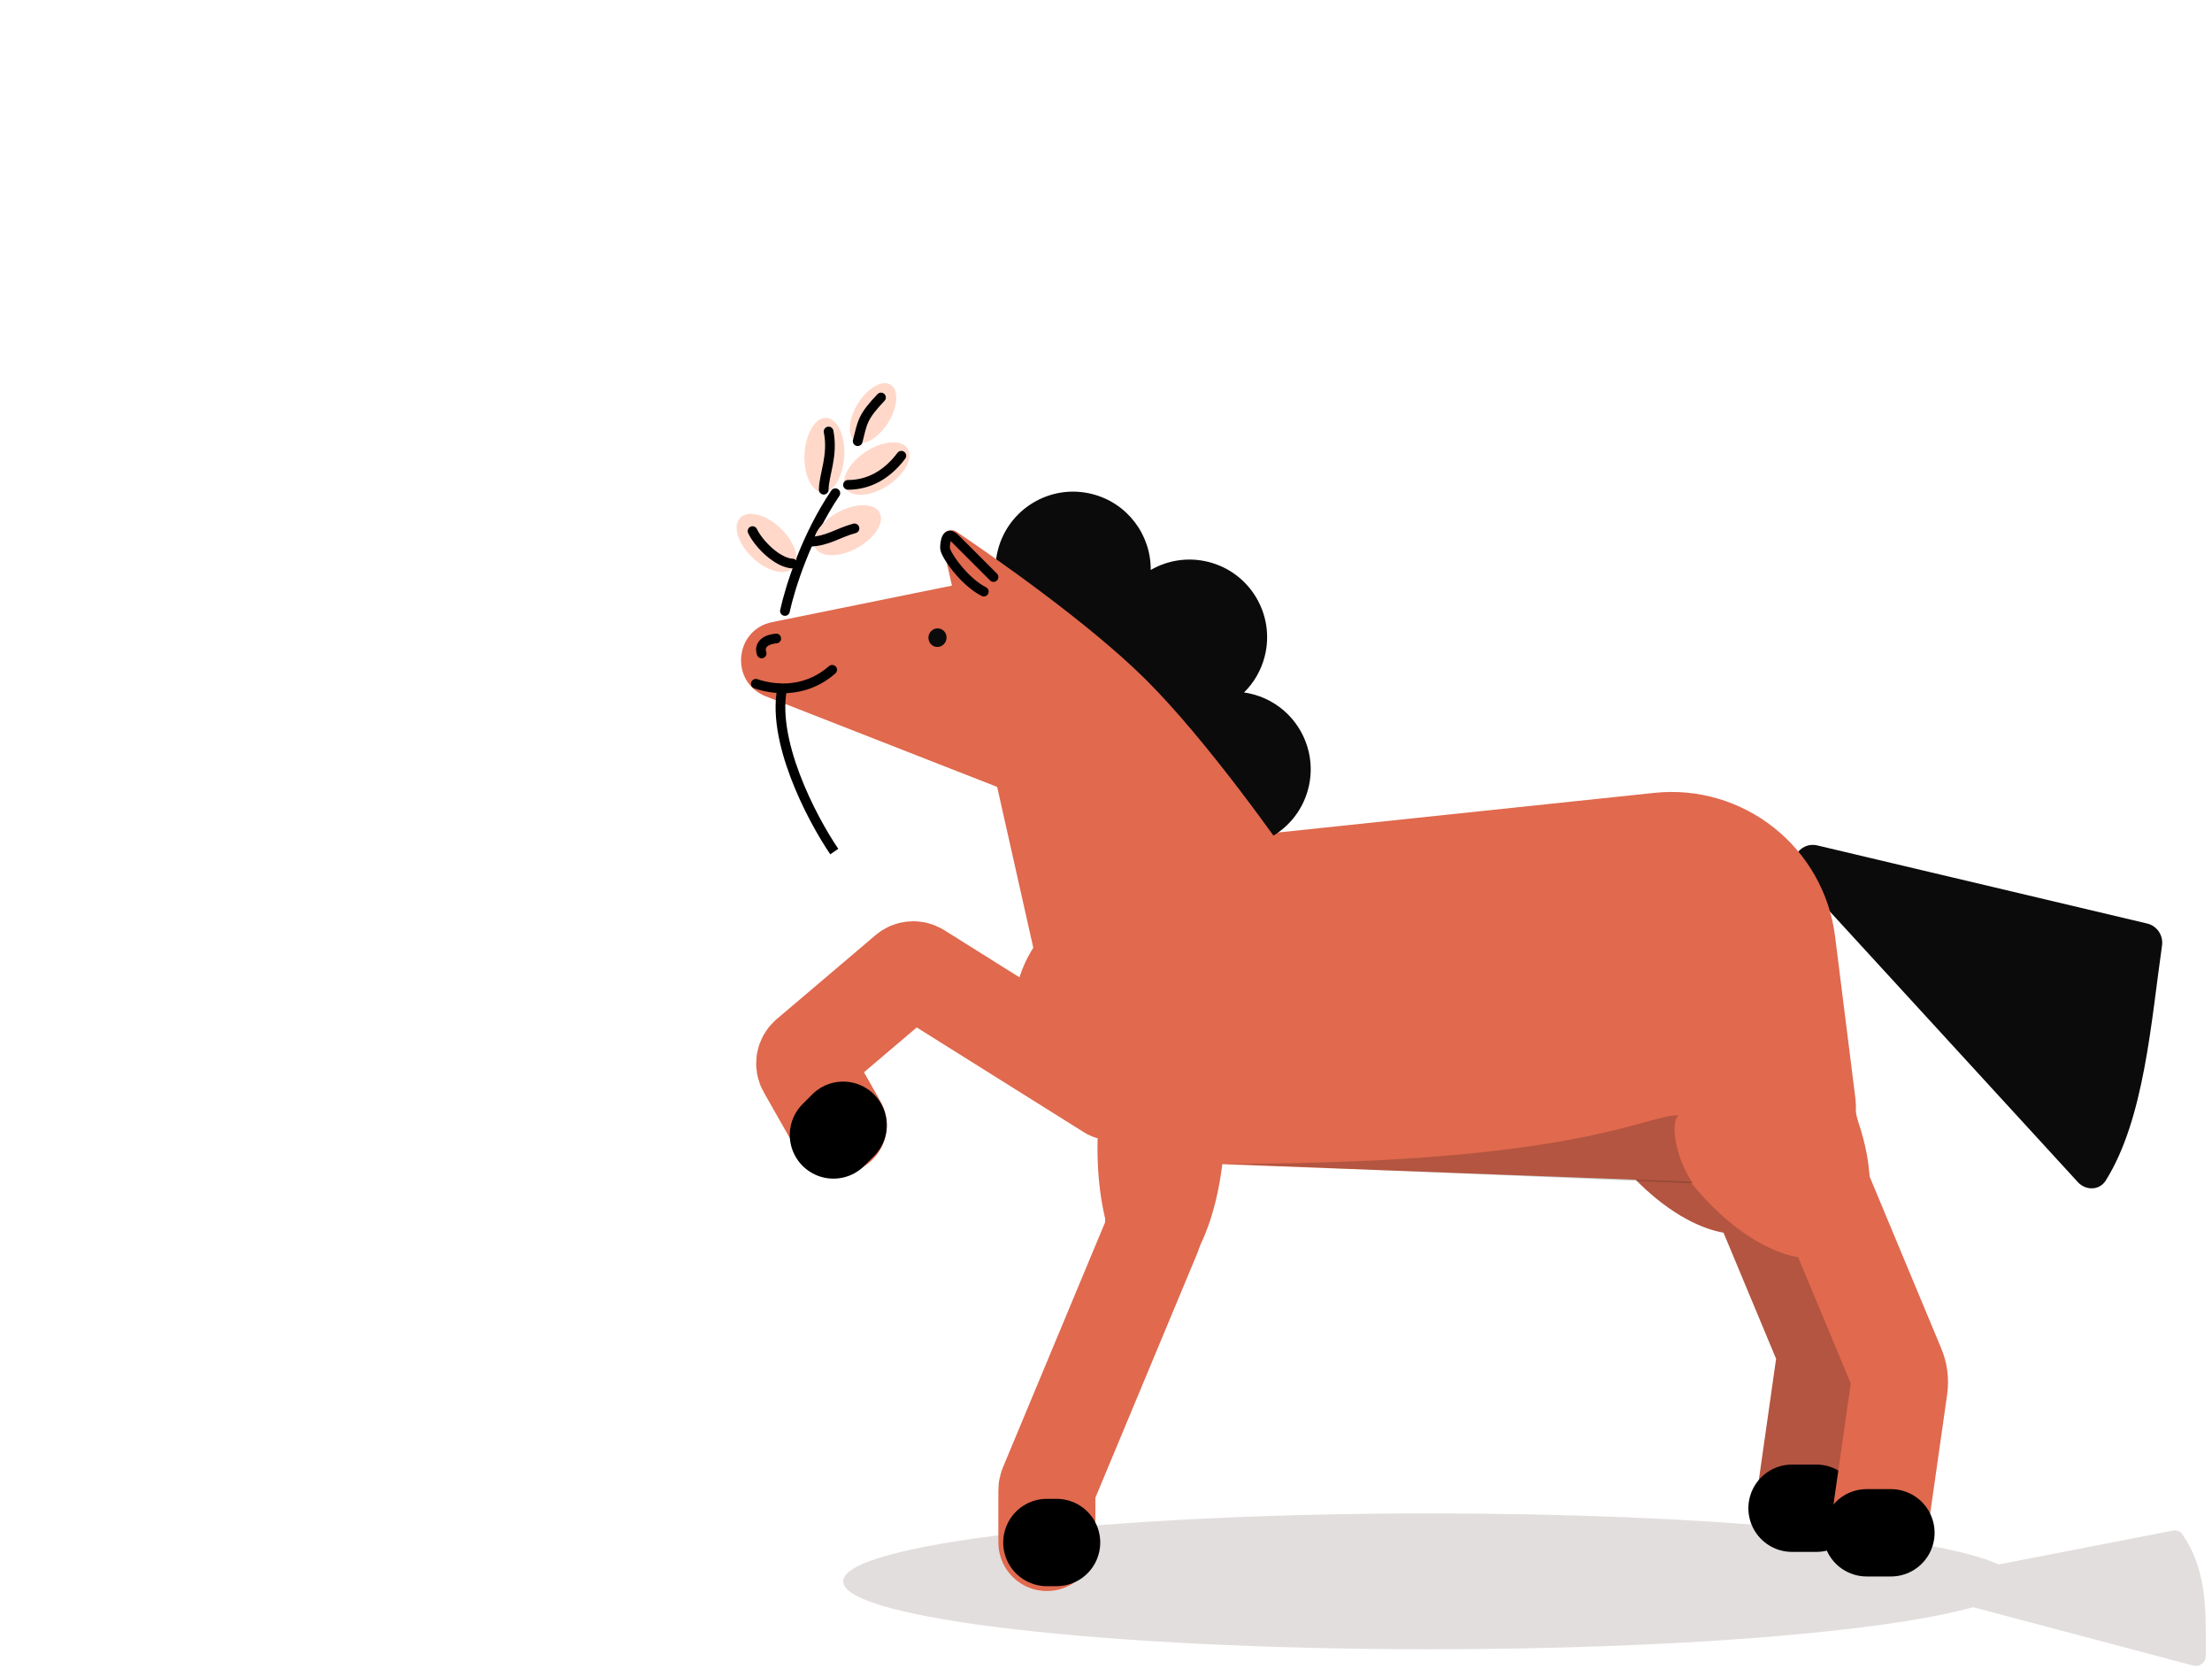
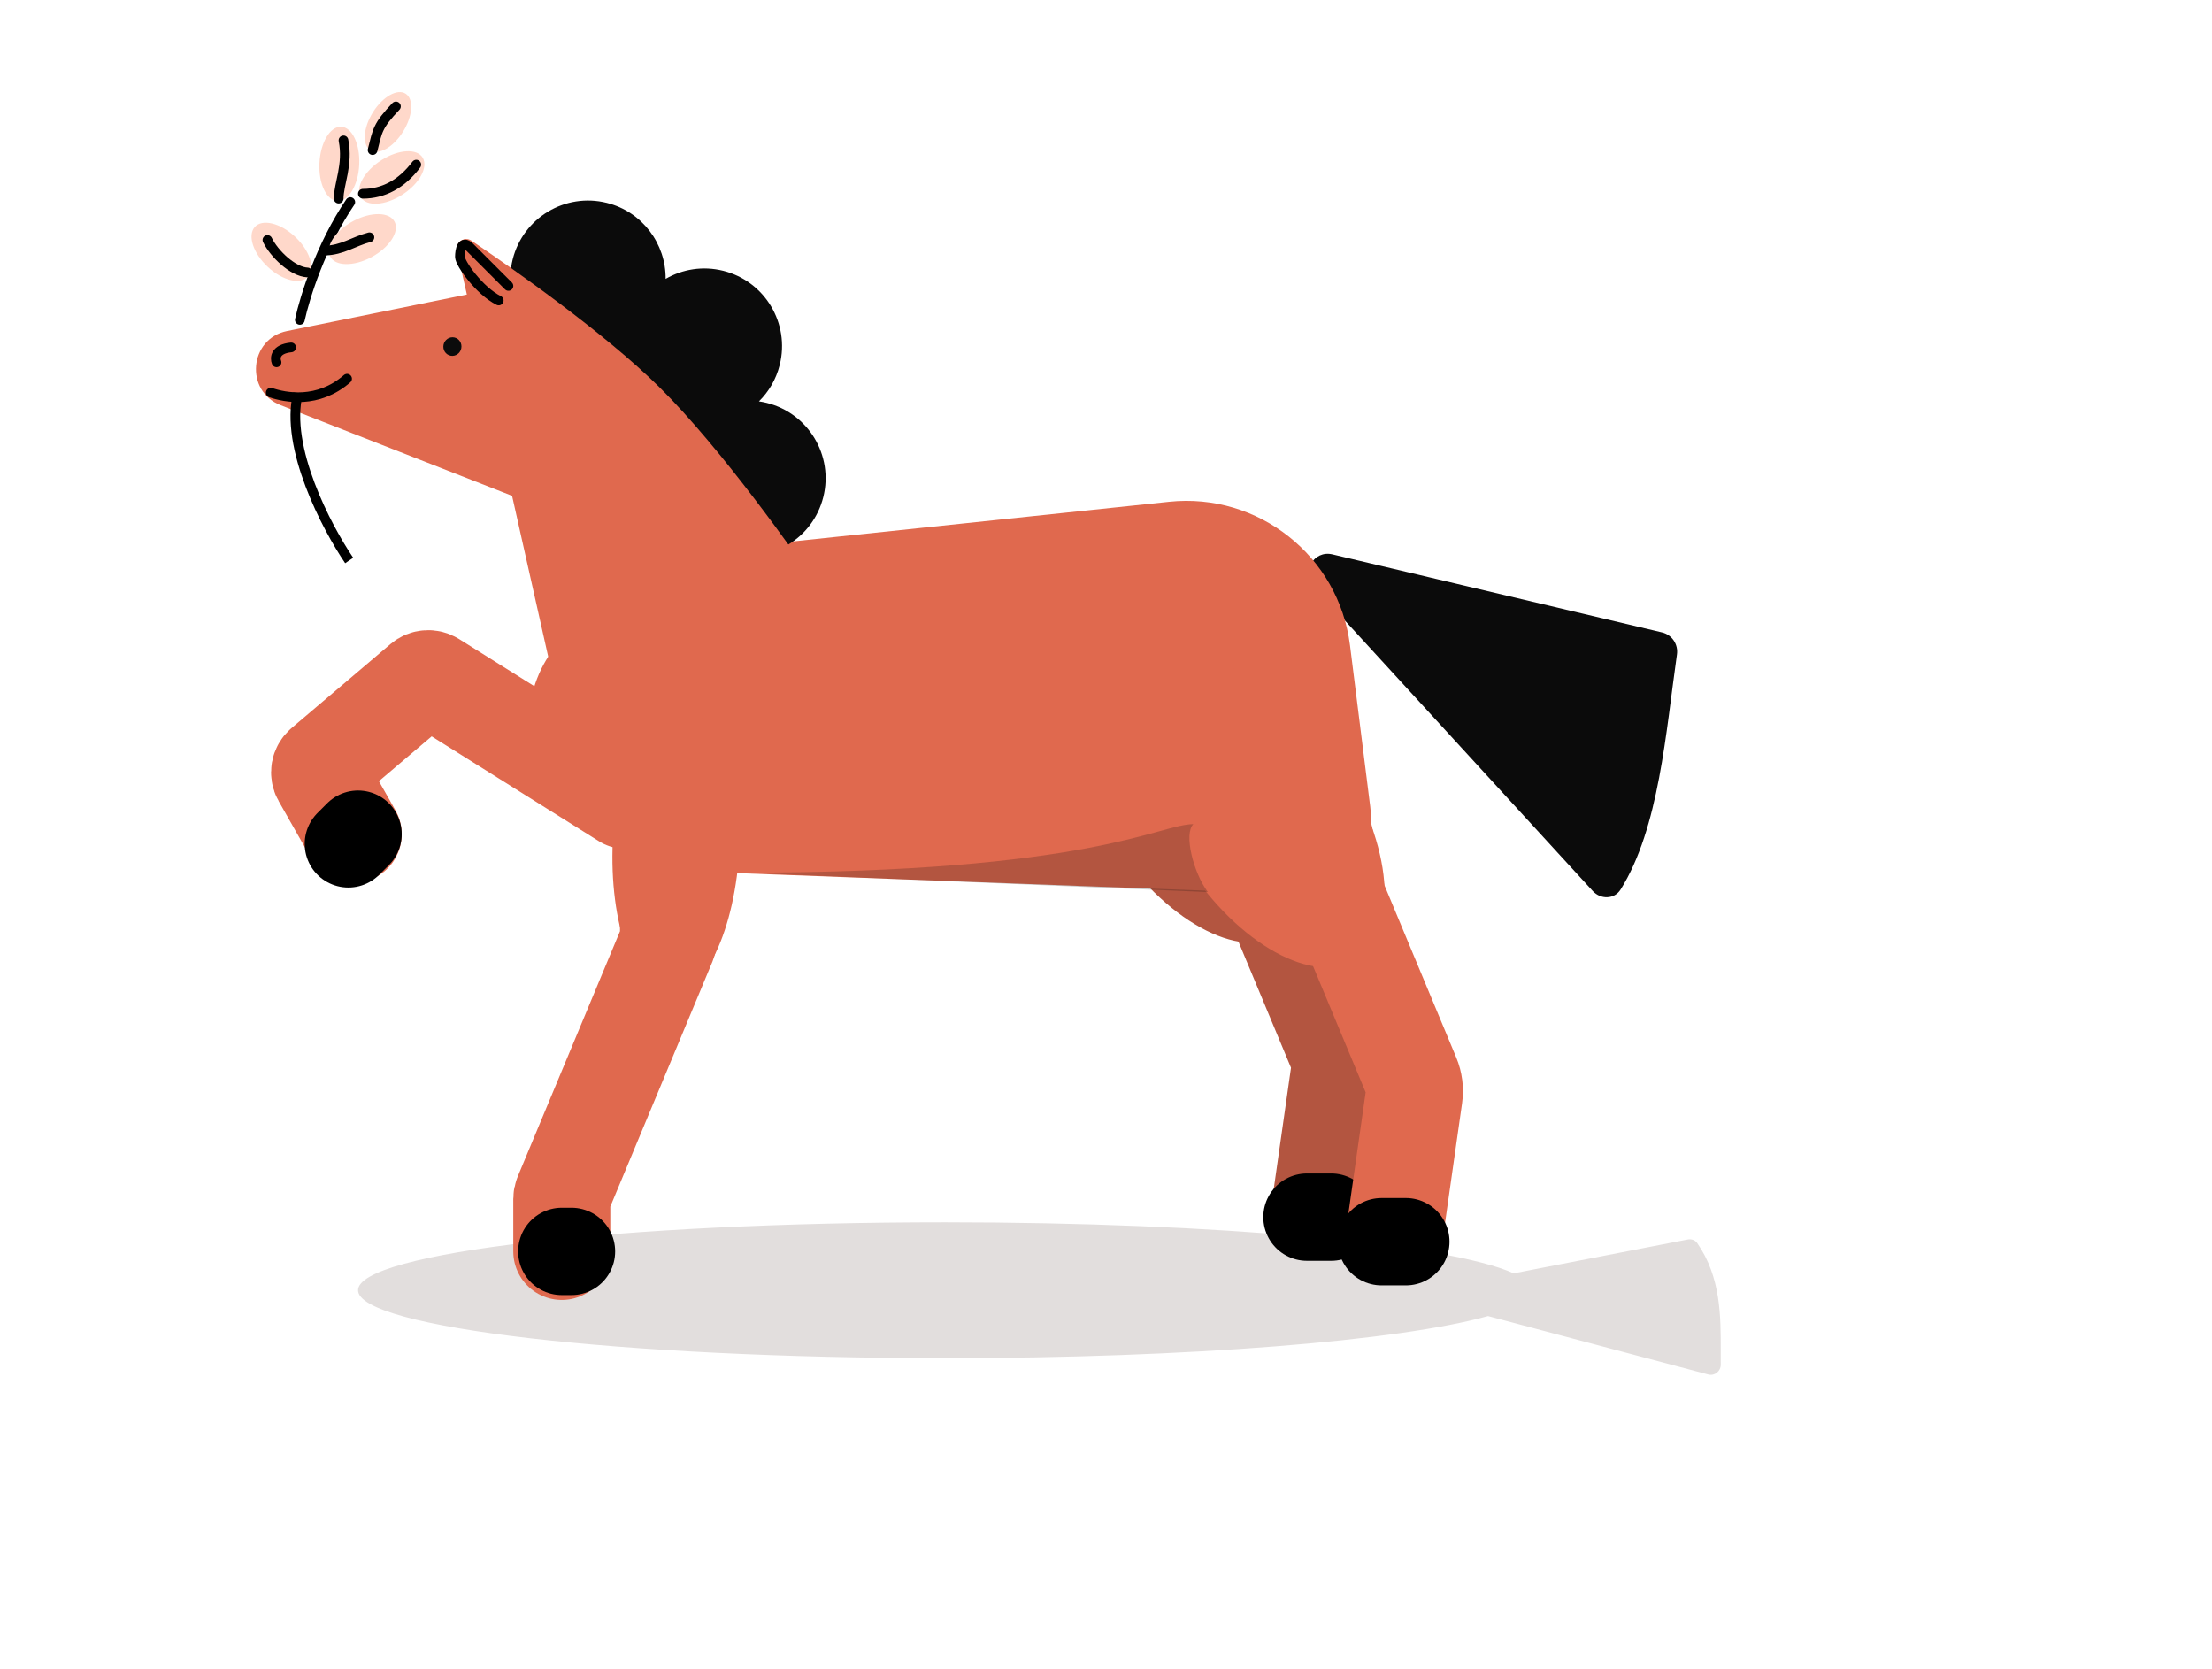
- <svg xmlns="http://www.w3.org/2000/svg" width="228" height="172" viewBox="0 0 228 172" fill="none">
+ <svg xmlns="http://www.w3.org/2000/svg" width="228" height="172" viewBox="50 30 228 172" fill="none">
  <path fill-rule="evenodd" clip-rule="evenodd" d="M206.02 161.226L223.974 157.738C224.345 157.666 224.728 157.807 224.943 158.117C227.382 161.627 227.371 165.666 227.362 169.266C227.361 169.731 227.36 170.188 227.364 170.636C227.37 171.313 226.732 171.826 226.078 171.652L203.372 165.631C194.315 168.176 172.669 169.967 147.406 169.967C113.993 169.967 86.906 166.833 86.906 162.967C86.906 159.101 113.993 155.967 147.406 155.967C175.624 155.967 199.33 158.203 206.02 161.226Z" fill="#E2DEDD" />
  <path d="M176.213 101.435L180.129 119.811C180.18 120.052 180.254 120.289 180.349 120.516L187.79 138.366C188.067 139.031 188.159 139.757 188.058 140.47L186.211 153.435" stroke="#B35540" stroke-width="10" stroke-linecap="round" />
  <ellipse cx="172.561" cy="111.435" rx="9.473" ry="17.692" transform="rotate(-32.8864 172.561 111.435)" fill="#B35540" />
  <path d="M184.713 155.435H187.213" stroke="black" stroke-width="9" stroke-linecap="round" />
  <path d="M183.906 103.968L187.822 122.343C187.874 122.585 187.947 122.821 188.042 123.049L195.483 140.899C195.76 141.563 195.853 142.289 195.751 143.002L193.905 155.968" stroke="#E0694E" stroke-width="10" stroke-linecap="round" />
  <path d="M221.317 95.176C222.338 95.418 222.998 96.407 222.849 97.445C221.712 105.375 221.018 115.346 217.041 121.673C216.401 122.691 214.99 122.717 214.177 121.831L185.396 90.429C184.065 88.977 185.414 86.677 187.331 87.131L221.317 95.176Z" fill="#0B0B0B" />
  <path d="M107.951 95.976C109.887 91.055 114.401 87.62 119.661 87.066L170.502 81.713C179.709 80.743 187.998 87.319 189.15 96.504L191.234 113.125C191.848 118.021 187.928 122.3 182.997 122.115L123.595 119.892C111.533 119.44 103.532 107.209 107.951 95.976Z" fill="#E0694E" />
  <path d="M109.496 58.045C111.633 57.611 113.741 58.968 114.046 61.127C114.972 67.683 114.587 74.326 112.915 80.654C112.339 82.835 109.958 83.909 107.857 83.086L78.926 71.759C75.213 70.305 75.681 64.907 79.589 64.114L109.496 58.045Z" fill="#E0694E" />
  <path fill-rule="evenodd" clip-rule="evenodd" d="M102.846 56.728C101.779 60.998 104.36 65.324 108.615 66.417C107.29 67.473 106.289 68.957 105.846 70.728C104.775 75.015 107.381 79.358 111.667 80.43C114.433 81.122 117.223 80.282 119.142 78.447C118.726 82.352 121.24 86.066 125.159 87.046C129.445 88.118 133.788 85.512 134.86 81.226C135.932 76.939 133.326 72.596 129.04 71.524C128.769 71.456 128.498 71.403 128.227 71.364C129.239 70.368 129.999 69.089 130.368 67.609C131.44 63.323 128.834 58.98 124.548 57.908C122.452 57.384 120.343 57.739 118.609 58.74C118.644 55.125 116.209 51.823 112.548 50.908C108.262 49.836 103.918 52.442 102.846 56.728Z" fill="#0B0B0B" />
  <path d="M134.015 90.011C134.281 90.397 134.236 90.911 133.908 91.247C127.11 98.223 118.641 103.253 109.389 105.813C108.845 105.963 108.291 105.623 108.168 105.073L97.108 55.846C96.912 54.971 97.864 54.305 98.607 54.808C102.746 57.607 112.233 64.235 118 69.935C124.405 76.266 132.097 87.229 134.015 90.011Z" fill="#E0694E" />
  <path d="M118.906 107.967V126.767C118.906 126.899 118.88 127.03 118.829 127.152L107.983 153.168C107.932 153.29 107.906 153.421 107.906 153.553V158.967" stroke="#E0694E" stroke-width="10" stroke-linecap="round" />
  <path d="M114.406 112.467L94.667 100.095C94.298 99.864 93.821 99.898 93.489 100.18L83.294 108.839C82.928 109.15 82.835 109.677 83.072 110.095L86.406 115.967" stroke="#E0694E" stroke-width="10" stroke-linecap="round" />
  <ellipse cx="180.254" cy="113.968" rx="9.473" ry="17.692" transform="rotate(-32.8864 180.254 113.968)" fill="#E0694E" />
  <ellipse cx="119.695" cy="116.897" rx="6.537" ry="15.637" transform="rotate(2.71369 119.695 116.897)" fill="#E0694E" />
  <ellipse cx="113.418" cy="104.746" rx="8.984" ry="11.366" transform="rotate(2.71369 113.418 104.746)" fill="#E0694E" />
  <path d="M107.906 158.967H108.906" stroke="black" stroke-width="9" stroke-linecap="round" />
  <path d="M85.906 116.967L86.906 115.967" stroke="black" stroke-width="9" stroke-linecap="round" />
  <path d="M192.406 157.967H194.906" stroke="black" stroke-width="9" stroke-linecap="round" />
  <path d="M173 114.935C169.5 114.935 162.5 119.935 126.5 119.935L174.5 121.935C173 119.935 172 115.935 173 114.935Z" fill="#0B0B0B" fill-opacity="0.21" />
  <ellipse rx="0.934" ry="0.958" transform="matrix(0.999987 -0.00517052 -0.00786051 0.999969 96.6307 65.7156)" fill="#0B0B0B" />
  <path d="M78.505 67.342C78.321 66.896 78.366 65.964 80.01 65.802M77.906 70.468C79.395 70.971 82.765 71.65 85.774 69.029M101.406 60.968C99.406 59.968 97.405 57.134 97.406 56.468C97.406 55.801 97.606 54.667 98.406 55.468C99.206 56.267 101.406 58.468 102.406 59.467" stroke="black" stroke-linecap="round" />
  <path d="M85.992 87.761C83.654 84.325 79.325 76.07 80.712 70.546" stroke="black" />
  <path d="M80.906 62.967C81.422 60.602 83.081 55.287 86.104 50.826" stroke="black" stroke-linecap="round" />
  <ellipse rx="2.097" ry="3.754" transform="matrix(0.661918 -0.749577 0.733319 0.679885 79.0088 55.9524)" fill="#FFD8CA" />
  <ellipse rx="2.085" ry="3.776" transform="matrix(-0.444711 -0.895674 0.882639 -0.470052 87.347 54.6414)" fill="#FFD8CA" />
  <ellipse rx="2.053" ry="3.834" transform="matrix(0.999351 0.0360252 -0.0469433 0.998898 84.9758 46.8901)" fill="#FFD8CA" />
  <ellipse rx="1.847" ry="3.436" transform="matrix(0.837346 0.546673 -0.531662 0.846957 89.9907 42.5679)" fill="#FFD8CA" />
  <path d="M81.699 58.08C80.167 58.013 78.23 56.113 77.566 54.732" stroke="black" stroke-linecap="round" stroke-linejoin="round" />
  <path d="M83.468 55.825C85.304 55.782 86.428 54.884 88.076 54.454" stroke="black" stroke-linecap="round" stroke-linejoin="round" />
  <path d="M84.906 50.467C84.906 48.967 85.906 46.967 85.406 44.467" stroke="black" stroke-linecap="round" stroke-linejoin="round" />
  <ellipse rx="2.081" ry="3.784" transform="matrix(0.512809 0.858502 -0.843371 0.537331 90.3806 48.2905)" fill="#FFD8CA" />
  <path d="M87.405 49.968C89.507 49.968 91.406 48.967 92.906 46.967" stroke="black" stroke-linecap="round" stroke-linejoin="round" />
  <path d="M88.406 45.467C88.906 43.467 88.906 42.967 90.809 40.965" stroke="black" stroke-linecap="round" stroke-linejoin="round" />
</svg>
